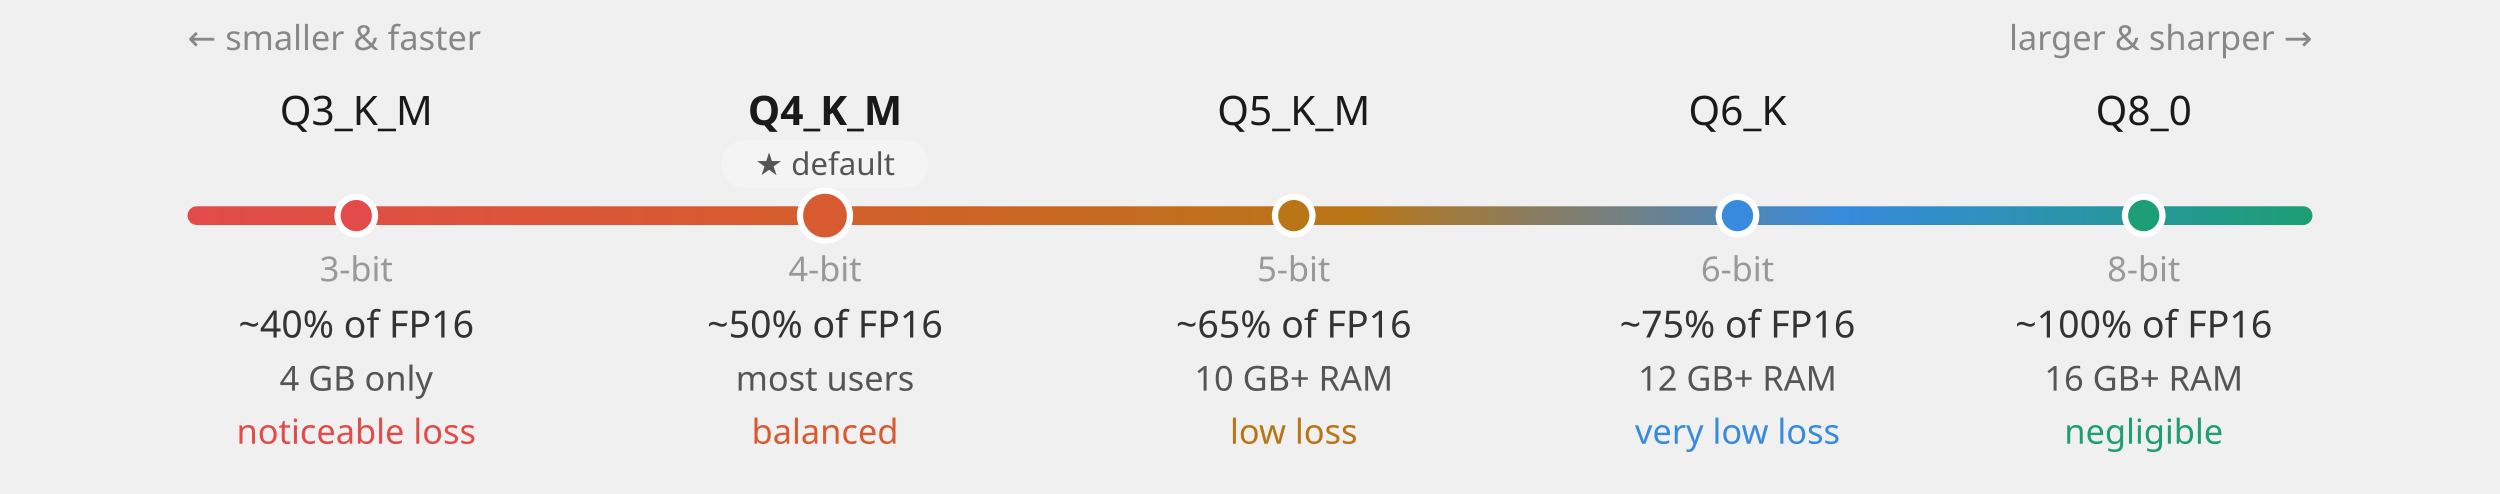
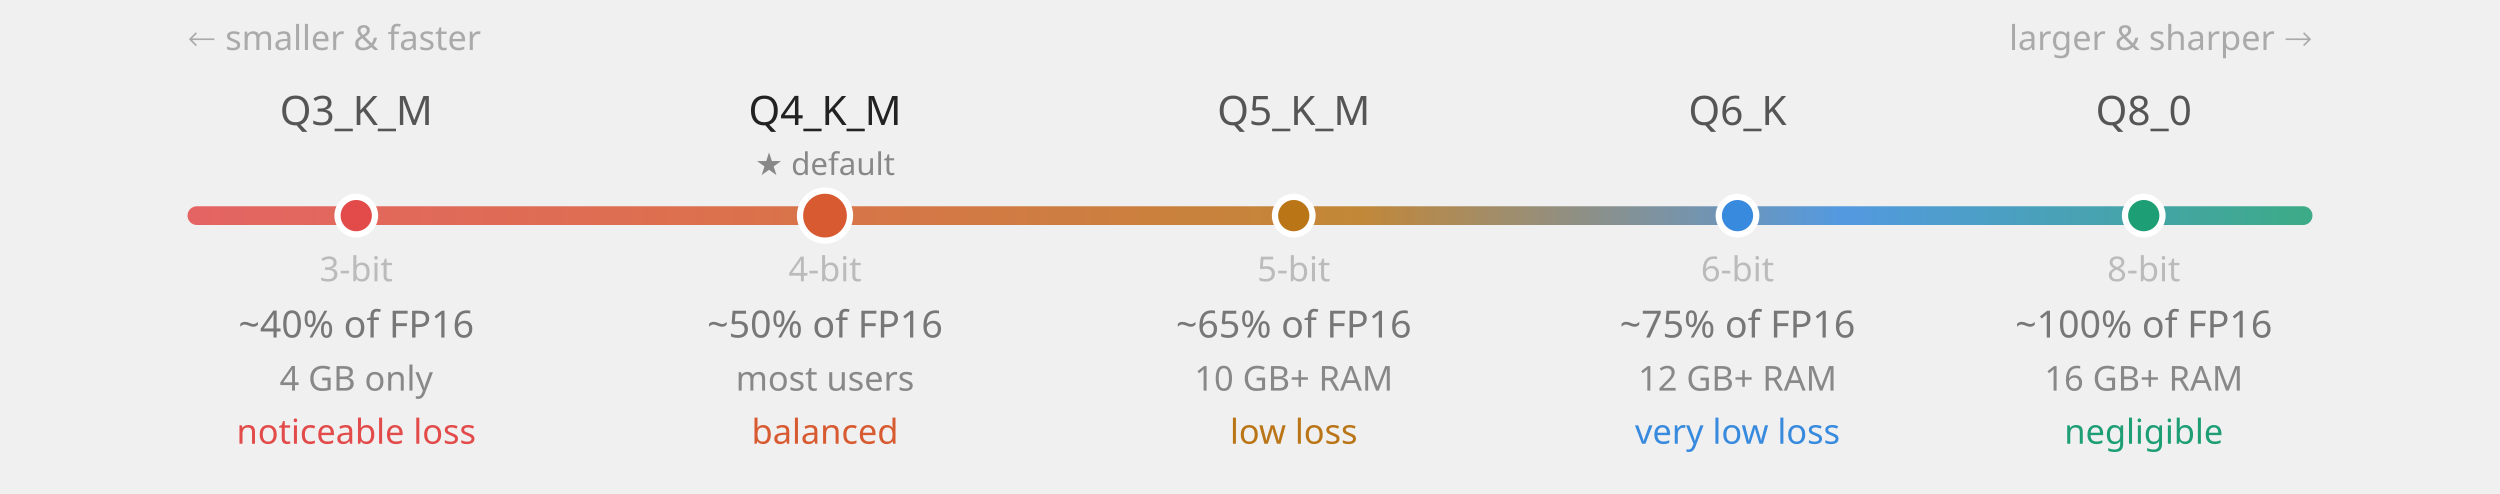
<svg xmlns="http://www.w3.org/2000/svg" viewBox="0 0 800 158" width="800" height="158">
  <defs>
    <linearGradient id="track" x1="0%" y1="0%" x2="100%" y2="0%">
      <stop offset="0%" stop-color="#E24B4A" />
      <stop offset="25%" stop-color="#D85A30" />
      <stop offset="55%" stop-color="#BA7517" />
      <stop offset="78%" stop-color="#378ADD" />
      <stop offset="100%" stop-color="#1D9E75" />
    </linearGradient>
  </defs>
-   <text x="60" y="16" font-size="11" fill="#888" font-family="system-ui,sans-serif">← smaller &amp; faster</text>
-   <text x="740" y="16" font-size="11" fill="#888" font-family="system-ui,sans-serif" text-anchor="end">larger &amp; sharper →</text>
-   <text x="114" y="40" font-size="13" fill="#1a1a1a" font-family="system-ui,sans-serif" text-anchor="middle" font-weight="400">Q3_K_M</text>
-   <text x="264" y="40" font-size="13" fill="#1a1a1a" font-family="system-ui,sans-serif" text-anchor="middle" font-weight="600">Q4_K_M</text>
-   <text x="414" y="40" font-size="13" fill="#1a1a1a" font-family="system-ui,sans-serif" text-anchor="middle" font-weight="400">Q5_K_M</text>
-   <text x="556" y="40" font-size="13" fill="#1a1a1a" font-family="system-ui,sans-serif" text-anchor="middle" font-weight="400">Q6_K</text>
-   <text x="686" y="40" font-size="13" fill="#1a1a1a" font-family="system-ui,sans-serif" text-anchor="middle" font-weight="400">Q8_0</text>
-   <rect x="231" y="45" width="66" height="15" rx="7" fill="#f4f4f4" />
-   <text x="264" y="56" font-size="10" fill="#555" font-family="system-ui,sans-serif" text-anchor="middle">★ default</text>
-   <rect x="60" y="66" width="680" height="6" rx="3" fill="url(#track)" />
+   <text x="60" y="16" font-size="11" fill="#aaa" font-family="system-ui,sans-serif" font-weight="300">← smaller &amp; faster</text>
+   <text x="740" y="16" font-size="11" fill="#aaa" font-family="system-ui,sans-serif" font-weight="300" text-anchor="end">larger &amp; sharper →</text>
+   <text x="114" y="40" font-size="13" fill="#555" font-family="system-ui,sans-serif" text-anchor="middle" font-weight="300">Q3_K_M</text>
+   <text x="264" y="40" font-size="13" fill="#222" font-family="system-ui,sans-serif" text-anchor="middle" font-weight="500">Q4_K_M</text>
+   <text x="414" y="40" font-size="13" fill="#555" font-family="system-ui,sans-serif" text-anchor="middle" font-weight="300">Q5_K_M</text>
+   <text x="556" y="40" font-size="13" fill="#555" font-family="system-ui,sans-serif" text-anchor="middle" font-weight="300">Q6_K</text>
+   <text x="686" y="40" font-size="13" fill="#555" font-family="system-ui,sans-serif" text-anchor="middle" font-weight="300">Q8_0</text>
+   <rect x="231" y="45" width="66" height="15" rx="7" fill="#f0f0f0" />
+   <text x="264" y="56" font-size="10" fill="#888" font-family="system-ui,sans-serif" font-weight="300" text-anchor="middle">★ default</text>
+   <rect x="60" y="66" width="680" height="6" rx="3" fill="url(#track)" opacity="0.85" />
  <circle cx="114" cy="69" r="6" fill="#E24B4A" stroke="white" stroke-width="2" />
  <circle cx="264" cy="69" r="8" fill="#D85A30" stroke="white" stroke-width="2" />
  <circle cx="414" cy="69" r="6" fill="#BA7517" stroke="white" stroke-width="2" />
  <circle cx="556" cy="69" r="6" fill="#378ADD" stroke="white" stroke-width="2" />
  <circle cx="686" cy="69" r="6" fill="#1D9E75" stroke="white" stroke-width="2" />
-   <text x="114" y="90" font-size="11" fill="#999" font-family="system-ui,sans-serif" text-anchor="middle">3-bit</text>
-   <text x="264" y="90" font-size="11" fill="#999" font-family="system-ui,sans-serif" text-anchor="middle">4-bit</text>
-   <text x="414" y="90" font-size="11" fill="#999" font-family="system-ui,sans-serif" text-anchor="middle">5-bit</text>
-   <text x="556" y="90" font-size="11" fill="#999" font-family="system-ui,sans-serif" text-anchor="middle">6-bit</text>
-   <text x="686" y="90" font-size="11" fill="#999" font-family="system-ui,sans-serif" text-anchor="middle">8-bit</text>
-   <text x="114" y="108" font-size="12" fill="#333" font-family="system-ui,sans-serif" text-anchor="middle">~40% of FP16</text>
-   <text x="264" y="108" font-size="12" fill="#333" font-family="system-ui,sans-serif" text-anchor="middle">~50% of FP16</text>
-   <text x="414" y="108" font-size="12" fill="#333" font-family="system-ui,sans-serif" text-anchor="middle">~65% of FP16</text>
-   <text x="556" y="108" font-size="12" fill="#333" font-family="system-ui,sans-serif" text-anchor="middle">~75% of FP16</text>
-   <text x="686" y="108" font-size="12" fill="#333" font-family="system-ui,sans-serif" text-anchor="middle">~100% of FP16</text>
-   <text x="114" y="125" font-size="11" fill="#555" font-family="system-ui,sans-serif" text-anchor="middle">4 GB only</text>
-   <text x="264" y="125" font-size="11" fill="#555" font-family="system-ui,sans-serif" text-anchor="middle">most users</text>
-   <text x="414" y="125" font-size="11" fill="#555" font-family="system-ui,sans-serif" text-anchor="middle">10 GB+ RAM</text>
-   <text x="556" y="125" font-size="11" fill="#555" font-family="system-ui,sans-serif" text-anchor="middle">12 GB+ RAM</text>
-   <text x="686" y="125" font-size="11" fill="#555" font-family="system-ui,sans-serif" text-anchor="middle">16 GB+ RAM</text>
-   <text x="114" y="142" font-size="11" fill="#E24B4A" font-family="system-ui,sans-serif" text-anchor="middle">noticeable loss</text>
-   <text x="264" y="142" font-size="11" fill="#D85A30" font-family="system-ui,sans-serif" text-anchor="middle">balanced</text>
-   <text x="414" y="142" font-size="11" fill="#BA7517" font-family="system-ui,sans-serif" text-anchor="middle">low loss</text>
-   <text x="556" y="142" font-size="11" fill="#378ADD" font-family="system-ui,sans-serif" text-anchor="middle">very low loss</text>
-   <text x="686" y="142" font-size="11" fill="#1D9E75" font-family="system-ui,sans-serif" text-anchor="middle">negligible</text>
+   <text x="114" y="90" font-size="11" fill="#bbb" font-family="system-ui,sans-serif" font-weight="300" text-anchor="middle">3-bit</text>
+   <text x="264" y="90" font-size="11" fill="#bbb" font-family="system-ui,sans-serif" font-weight="300" text-anchor="middle">4-bit</text>
+   <text x="414" y="90" font-size="11" fill="#bbb" font-family="system-ui,sans-serif" font-weight="300" text-anchor="middle">5-bit</text>
+   <text x="556" y="90" font-size="11" fill="#bbb" font-family="system-ui,sans-serif" font-weight="300" text-anchor="middle">6-bit</text>
+   <text x="686" y="90" font-size="11" fill="#bbb" font-family="system-ui,sans-serif" font-weight="300" text-anchor="middle">8-bit</text>
+   <text x="114" y="108" font-size="12" fill="#777" font-family="system-ui,sans-serif" font-weight="300" text-anchor="middle">~40% of FP16</text>
+   <text x="264" y="108" font-size="12" fill="#777" font-family="system-ui,sans-serif" font-weight="300" text-anchor="middle">~50% of FP16</text>
+   <text x="414" y="108" font-size="12" fill="#777" font-family="system-ui,sans-serif" font-weight="300" text-anchor="middle">~65% of FP16</text>
+   <text x="556" y="108" font-size="12" fill="#777" font-family="system-ui,sans-serif" font-weight="300" text-anchor="middle">~75% of FP16</text>
+   <text x="686" y="108" font-size="12" fill="#777" font-family="system-ui,sans-serif" font-weight="300" text-anchor="middle">~100% of FP16</text>
+   <text x="114" y="125" font-size="11" fill="#888" font-family="system-ui,sans-serif" font-weight="300" text-anchor="middle">4 GB only</text>
+   <text x="264" y="125" font-size="11" fill="#888" font-family="system-ui,sans-serif" font-weight="300" text-anchor="middle">most users</text>
+   <text x="414" y="125" font-size="11" fill="#888" font-family="system-ui,sans-serif" font-weight="300" text-anchor="middle">10 GB+ RAM</text>
+   <text x="556" y="125" font-size="11" fill="#888" font-family="system-ui,sans-serif" font-weight="300" text-anchor="middle">12 GB+ RAM</text>
+   <text x="686" y="125" font-size="11" fill="#888" font-family="system-ui,sans-serif" font-weight="300" text-anchor="middle">16 GB+ RAM</text>
+   <text x="114" y="142" font-size="11" fill="#E24B4A" font-family="system-ui,sans-serif" font-weight="300" text-anchor="middle">noticeable loss</text>
+   <text x="264" y="142" font-size="11" fill="#D85A30" font-family="system-ui,sans-serif" font-weight="300" text-anchor="middle">balanced</text>
+   <text x="414" y="142" font-size="11" fill="#BA7517" font-family="system-ui,sans-serif" font-weight="300" text-anchor="middle">low loss</text>
+   <text x="556" y="142" font-size="11" fill="#378ADD" font-family="system-ui,sans-serif" font-weight="300" text-anchor="middle">very low loss</text>
+   <text x="686" y="142" font-size="11" fill="#1D9E75" font-family="system-ui,sans-serif" font-weight="300" text-anchor="middle">negligible</text>
</svg>
